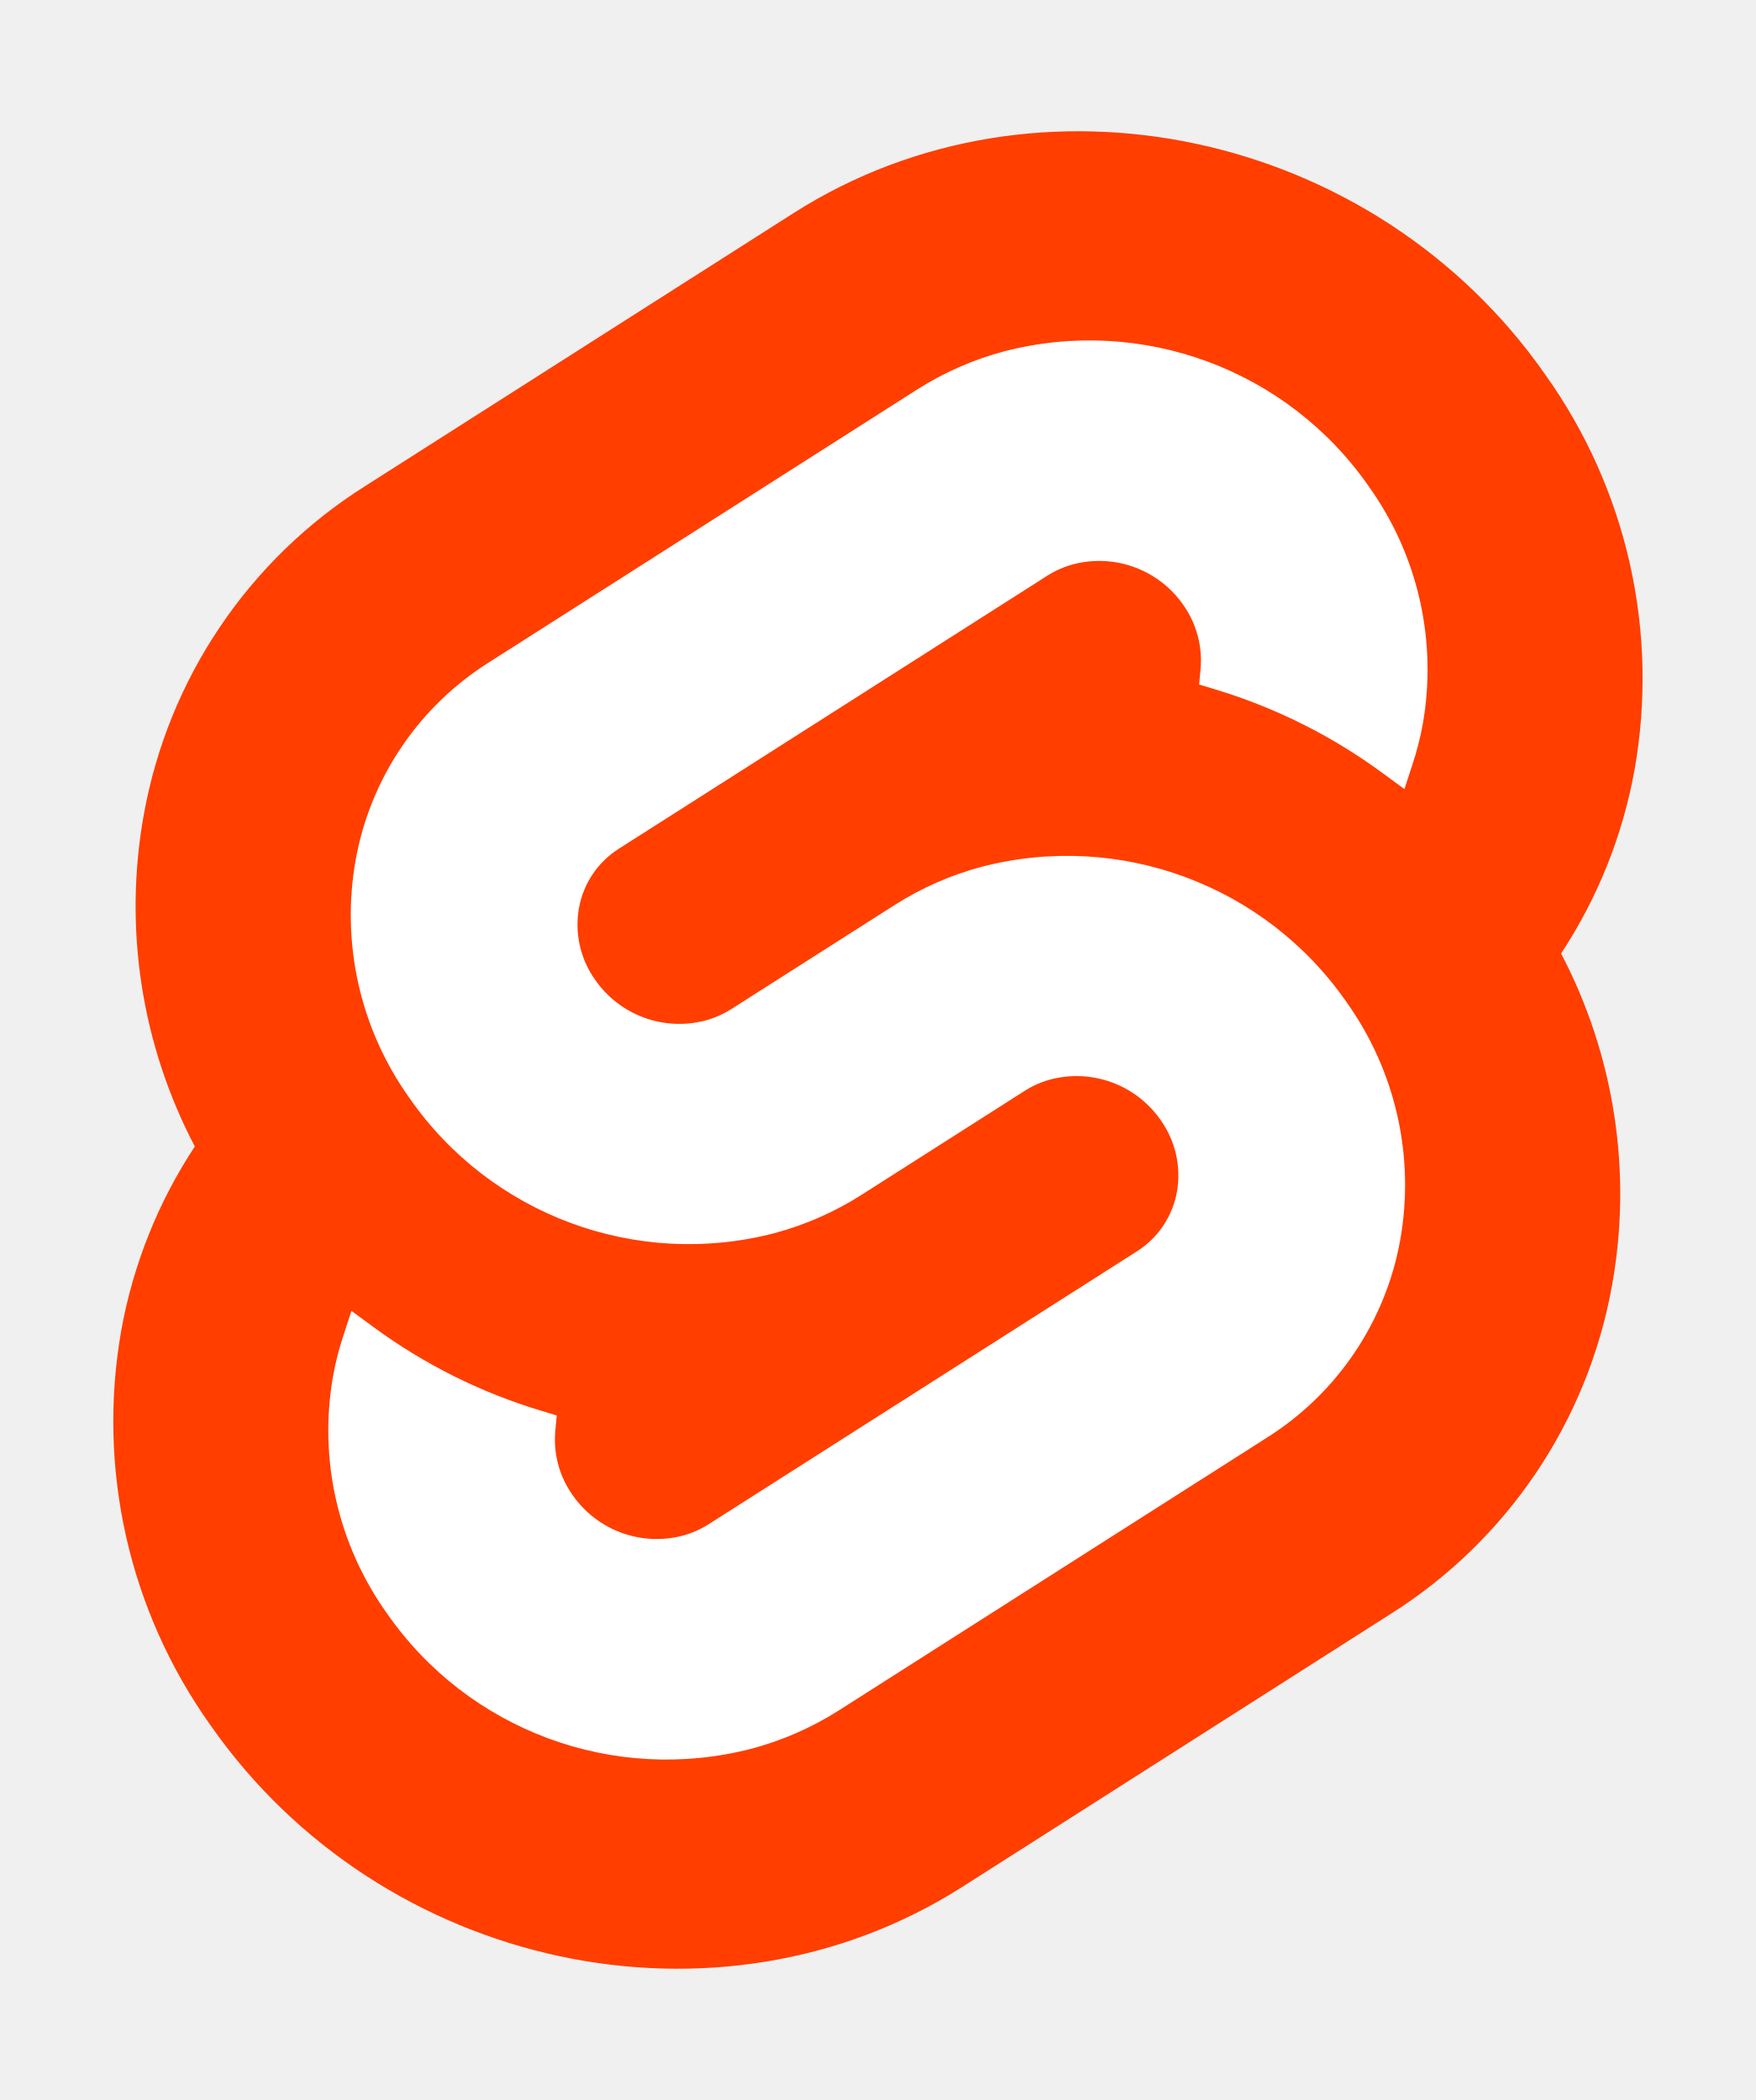
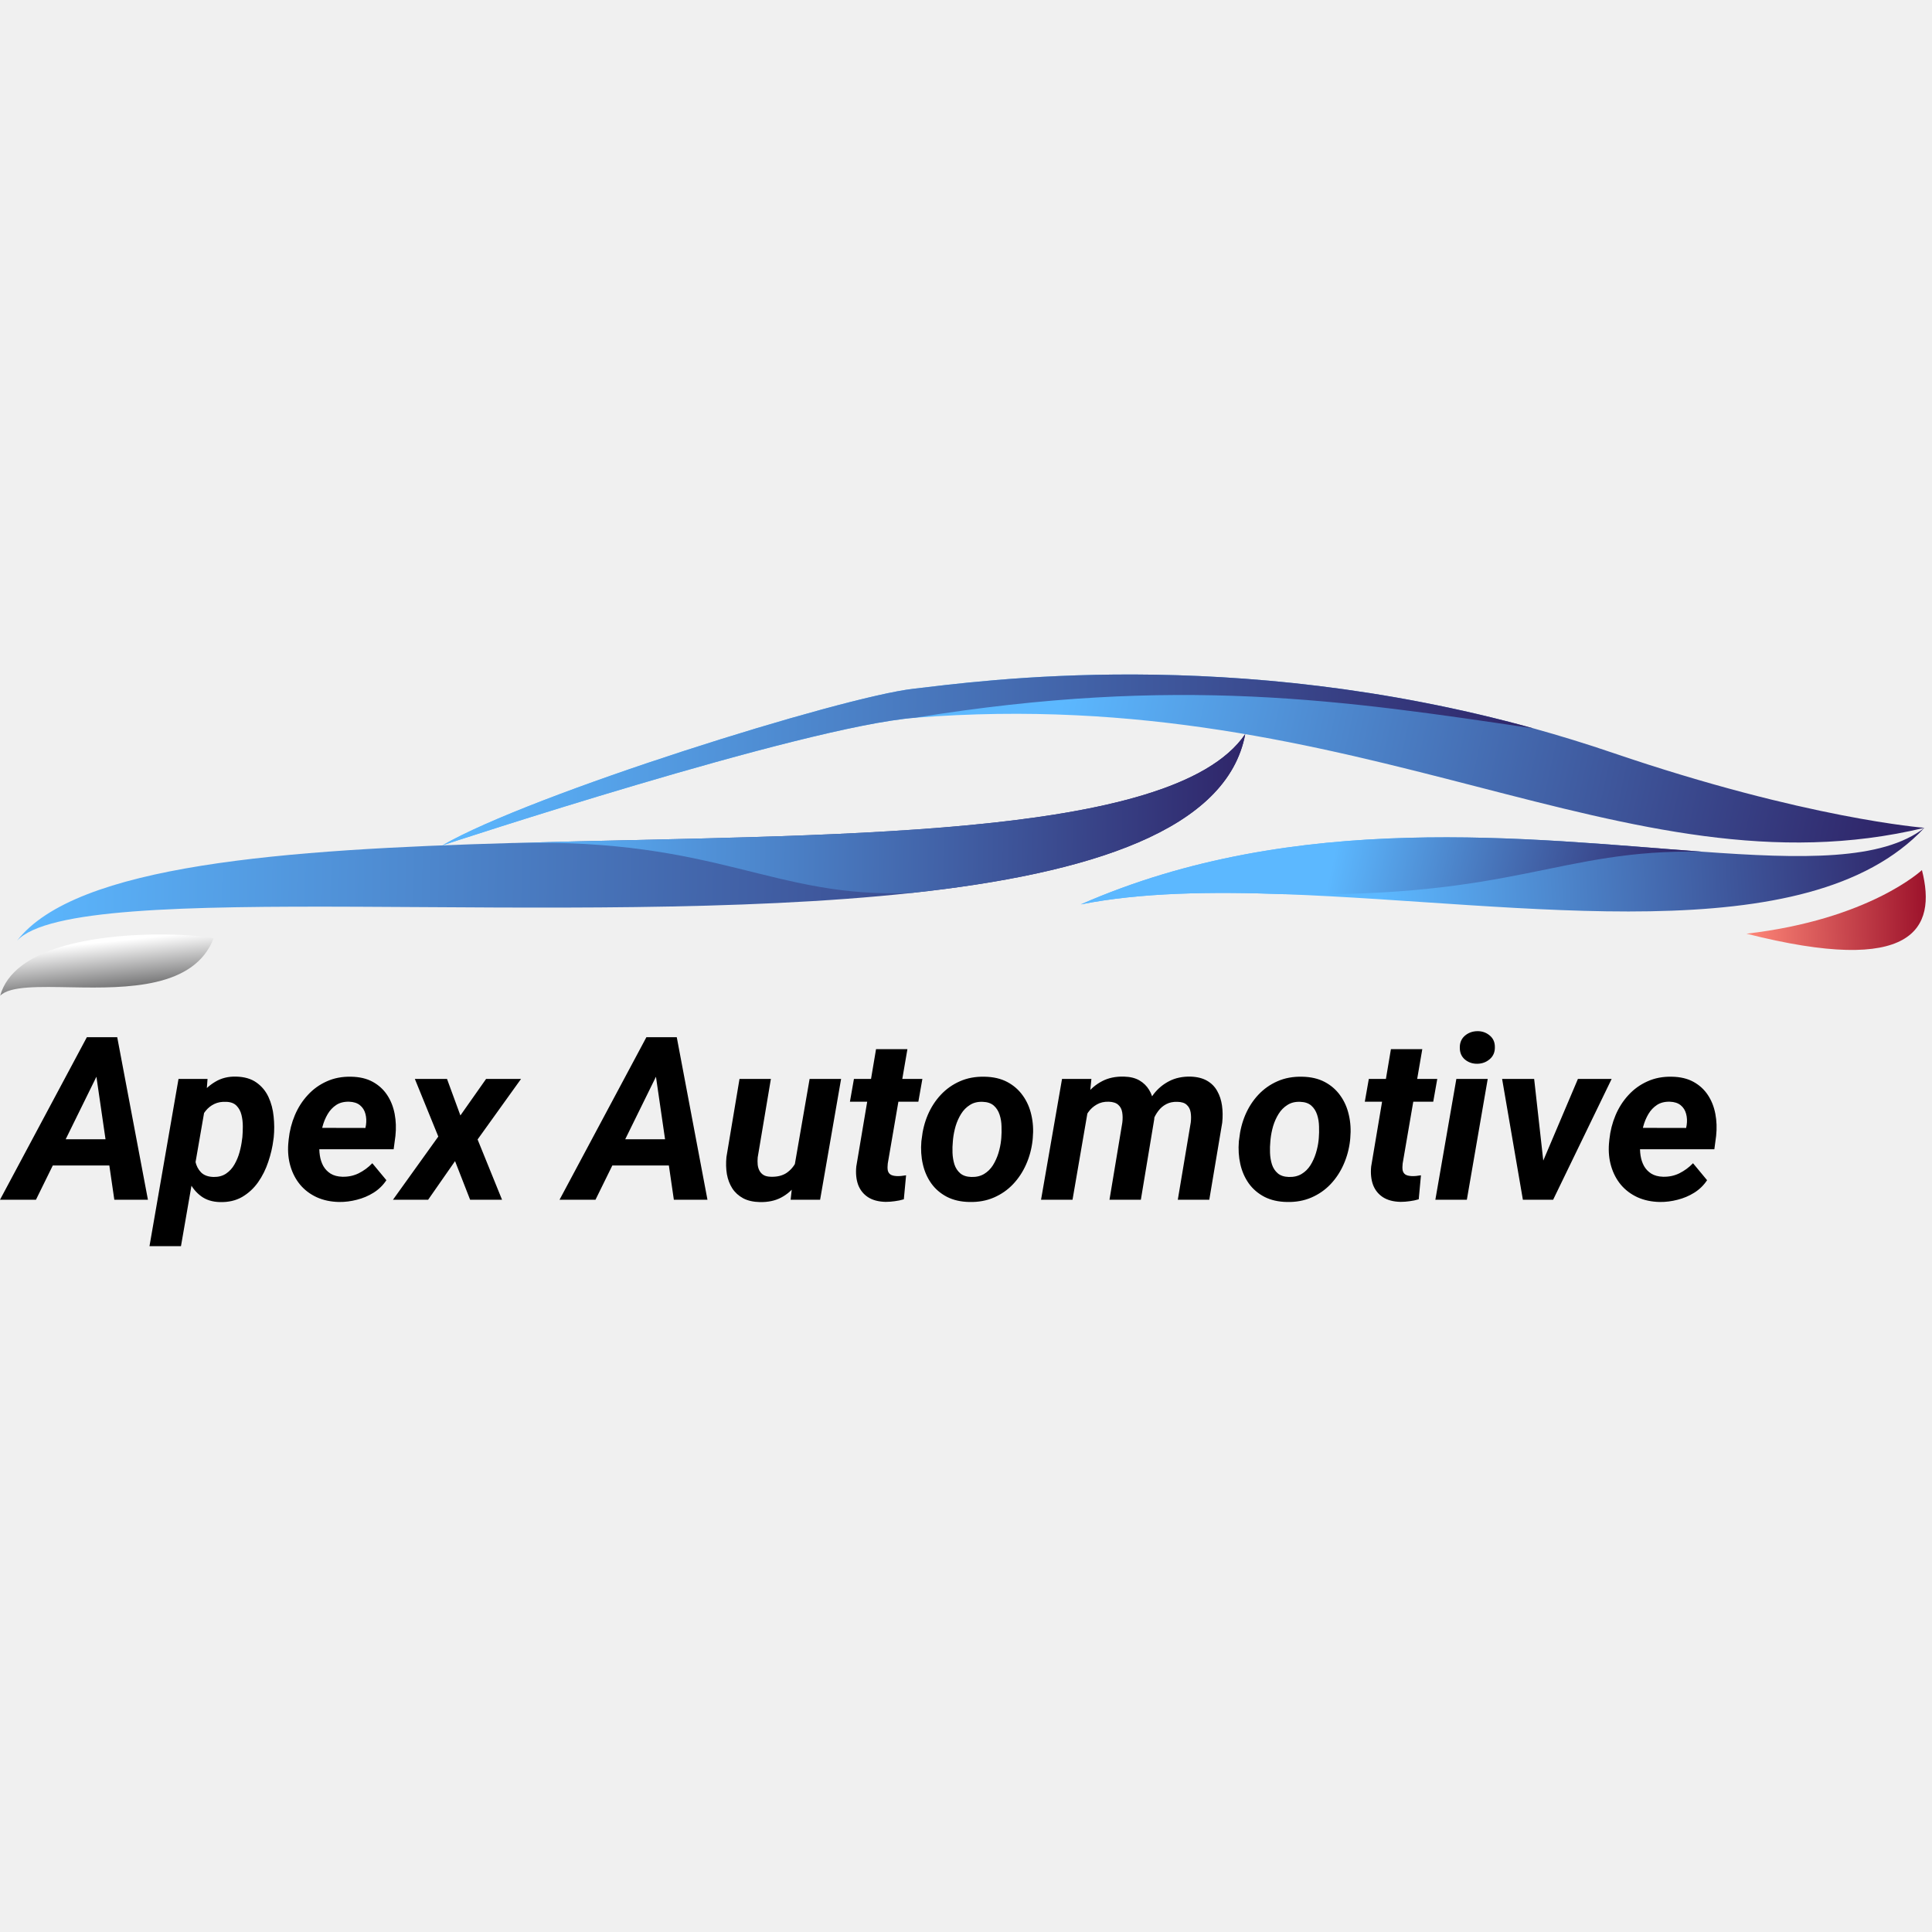
- <svg xmlns="http://www.w3.org/2000/svg" width="107" height="128" viewBox="0 0 107 128">
-   <path d="M94.157 22.819c-10.4-14.885-30.94-19.297-45.792-9.835L22.282 29.608A29.92 29.92 0 0 0 8.764 49.65a31.5 31.5 0 0 0 3.108 20.231 30 30 0 0 0-4.477 11.183 31.9 31.9 0 0 0 5.448 24.116c10.402 14.887 30.942 19.297 45.791 9.835l26.083-16.624A29.92 29.92 0 0 0 98.235 78.35a31.53 31.53 0 0 0-3.105-20.232 30 30 0 0 0 4.474-11.182 31.88 31.88 0 0 0-5.447-24.116" style="fill:#ff3e00" />
-   <path d="M45.817 106.582a20.72 20.72 0 0 1-22.237-8.243 19.17 19.17 0 0 1-3.277-14.503 18 18 0 0 1 .624-2.435l.49-1.498 1.337.981a33.6 33.6 0 0 0 10.203 5.098l.97.294-.09.968a5.85 5.85 0 0 0 1.052 3.878 6.24 6.24 0 0 0 6.695 2.485 5.8 5.8 0 0 0 1.603-.704L69.27 76.28a5.43 5.43 0 0 0 2.45-3.631 5.8 5.8 0 0 0-.987-4.371 6.24 6.24 0 0 0-6.698-2.487 5.7 5.7 0 0 0-1.6.704l-9.953 6.345a19 19 0 0 1-5.296 2.326 20.72 20.72 0 0 1-22.237-8.243 19.17 19.17 0 0 1-3.277-14.502 17.99 17.99 0 0 1 8.13-12.052l26.081-16.623a19 19 0 0 1 5.3-2.329 20.72 20.72 0 0 1 22.237 8.243 19.17 19.17 0 0 1 3.277 14.503 18 18 0 0 1-.624 2.435l-.49 1.498-1.337-.98a33.6 33.6 0 0 0-10.203-5.1l-.97-.294.09-.968a5.86 5.86 0 0 0-1.052-3.878 6.24 6.24 0 0 0-6.696-2.485 5.8 5.8 0 0 0-1.602.704L37.73 51.72a5.42 5.42 0 0 0-2.449 3.63 5.79 5.79 0 0 0 .986 4.372 6.24 6.24 0 0 0 6.698 2.486 5.8 5.8 0 0 0 1.602-.704l9.952-6.342a19 19 0 0 1 5.295-2.328 20.72 20.72 0 0 1 22.237 8.242 19.17 19.17 0 0 1 3.277 14.503 18 18 0 0 1-8.13 12.053l-26.081 16.622a19 19 0 0 1-5.3 2.328" style="fill:#fff" />
+ <svg xmlns="http://www.w3.org/2000/svg" version="1.1" width="1000" height="1000">
+   <style>
+     #light-icon {
+       display: inline;
+     }
+     #dark-icon {
+       display: none;
+     }
+ 
+     @media (prefers-color-scheme: dark) {
+       #light-icon {
+         display: none;
+       }
+       #dark-icon {
+         display: inline;
+       }
+     }
+   </style>
+   <g id="light-icon">
+     <svg version="1.1" width="1000" height="1000">
+       <g>
+         <g transform="matrix(5.91716,0,0,5.91716,0,349.1124)">
+           <svg version="1.1" width="169" height="51">
+             <svg width="169" height="51" viewBox="0 0 169 51" fill="none">
+               <path d="M8.867 34.306L3.145 45.946H0L7.598 31.728H9.609L8.867 34.306ZM10 45.946L8.262 34.003L8.369 31.728H10.254L12.94 45.946H10ZM10.723 40.654L10.322 42.948H3.008L3.408 40.654H10.723ZM17.988 37.568L15.83 50.009H13.076L15.615 35.38H18.154L17.988 37.568ZM23.945 40.487L23.916 40.693C23.838 41.331 23.688 41.975 23.467 42.626C23.252 43.277 22.956 43.873 22.578 44.413C22.201 44.947 21.735 45.377 21.182 45.702C20.628 46.021 19.977 46.171 19.229 46.151C18.571 46.132 18.024 45.959 17.588 45.634C17.152 45.308 16.81 44.892 16.562 44.384C16.315 43.87 16.143 43.316 16.045 42.724C15.947 42.131 15.908 41.565 15.928 41.025L15.996 40.478C16.094 39.885 16.263 39.276 16.504 38.651C16.745 38.02 17.057 37.441 17.441 36.913C17.826 36.379 18.285 35.953 18.818 35.634C19.352 35.308 19.967 35.155 20.664 35.175C21.387 35.194 21.976 35.367 22.432 35.693C22.894 36.018 23.245 36.441 23.486 36.962C23.727 37.483 23.877 38.053 23.936 38.671C24.001 39.283 24.004 39.889 23.945 40.487ZM21.172 40.683L21.201 40.478C21.227 40.191 21.24 39.876 21.24 39.53C21.24 39.179 21.201 38.844 21.123 38.525C21.045 38.206 20.902 37.939 20.693 37.724C20.485 37.509 20.186 37.395 19.795 37.382C19.398 37.362 19.049 37.424 18.75 37.568C18.451 37.711 18.197 37.913 17.988 38.173C17.787 38.427 17.62 38.717 17.49 39.042C17.36 39.368 17.266 39.703 17.207 40.048L17.012 41.415C16.979 41.812 17.005 42.206 17.09 42.597C17.174 42.981 17.34 43.3 17.588 43.554C17.842 43.808 18.206 43.941 18.682 43.954C19.111 43.961 19.476 43.863 19.775 43.661C20.075 43.459 20.319 43.193 20.508 42.861C20.703 42.522 20.853 42.161 20.957 41.776C21.061 41.392 21.133 41.028 21.172 40.683ZM29.668 46.142C28.945 46.129 28.294 45.992 27.715 45.732C27.135 45.465 26.65 45.1 26.26 44.638C25.876 44.176 25.592 43.639 25.41 43.026C25.228 42.414 25.163 41.757 25.215 41.054L25.254 40.654C25.332 39.918 25.511 39.218 25.791 38.554C26.071 37.89 26.445 37.304 26.914 36.796C27.383 36.282 27.936 35.881 28.574 35.595C29.219 35.302 29.935 35.165 30.723 35.185C31.458 35.198 32.087 35.347 32.607 35.634C33.128 35.92 33.548 36.304 33.867 36.786C34.186 37.268 34.404 37.818 34.522 38.437C34.639 39.049 34.661 39.69 34.59 40.361L34.434 41.532H26.27L26.572 39.657L31.963 39.667L32.012 39.423C32.064 39.065 32.047 38.733 31.963 38.427C31.878 38.114 31.719 37.864 31.484 37.675C31.25 37.486 30.938 37.385 30.547 37.372C30.098 37.359 29.72 37.454 29.414 37.655C29.108 37.857 28.857 38.124 28.662 38.456C28.467 38.788 28.317 39.15 28.213 39.54C28.109 39.924 28.034 40.295 27.988 40.654L27.949 41.044C27.917 41.389 27.926 41.734 27.979 42.079C28.031 42.418 28.131 42.724 28.281 42.997C28.438 43.271 28.649 43.492 28.916 43.661C29.189 43.831 29.531 43.922 29.941 43.935C30.462 43.948 30.941 43.847 31.377 43.632C31.82 43.411 32.217 43.118 32.568 42.753L33.799 44.237C33.506 44.68 33.132 45.045 32.676 45.331C32.227 45.611 31.741 45.816 31.221 45.946C30.7 46.083 30.182 46.148 29.668 46.142ZM39.102 35.38L40.273 38.573L42.52 35.38H45.576L41.777 40.673L43.916 45.946H41.123L39.805 42.568L37.451 45.946H34.375L38.34 40.419L36.289 35.38H39.102ZM57.812 34.306L52.09 45.946H48.945L56.543 31.728H58.555L57.812 34.306ZM58.945 45.946L57.207 34.003L57.315 31.728H59.199L61.885 45.946H58.945ZM59.668 40.654L59.268 42.948H51.953L52.353 40.654H59.668ZM69.453 43.271L70.82 35.38H73.574L71.738 45.946H69.16L69.453 43.271ZM70.078 41.239L70.869 41.22C70.797 41.838 70.661 42.444 70.459 43.036C70.257 43.629 69.981 44.163 69.629 44.638C69.277 45.113 68.841 45.487 68.32 45.761C67.799 46.034 67.184 46.164 66.475 46.151C65.895 46.139 65.407 46.028 65.01 45.819C64.613 45.605 64.297 45.318 64.062 44.96C63.828 44.596 63.669 44.179 63.584 43.71C63.506 43.241 63.493 42.74 63.545 42.206L64.688 35.38H67.432L66.279 42.245C66.26 42.467 66.26 42.678 66.279 42.88C66.299 43.075 66.351 43.251 66.436 43.407C66.52 43.564 66.641 43.691 66.797 43.788C66.953 43.879 67.162 43.928 67.422 43.935C67.975 43.954 68.434 43.844 68.799 43.603C69.163 43.355 69.447 43.023 69.648 42.607C69.857 42.19 70 41.734 70.078 41.239ZM80.684 35.38L80.332 37.372H74.346L74.697 35.38H80.684ZM76.631 32.773H79.375L77.656 42.782C77.63 43.01 77.63 43.206 77.656 43.368C77.689 43.525 77.764 43.645 77.881 43.73C77.998 43.814 78.18 43.863 78.428 43.876C78.564 43.883 78.701 43.879 78.838 43.866C78.975 43.847 79.115 43.827 79.258 43.808L79.062 45.907C78.802 45.986 78.538 46.041 78.272 46.073C78.011 46.112 77.744 46.132 77.471 46.132C76.846 46.119 76.331 45.982 75.928 45.722C75.531 45.461 75.244 45.103 75.068 44.648C74.899 44.185 74.844 43.651 74.902 43.046L76.631 32.773ZM80.596 40.829L80.625 40.624C80.703 39.876 80.882 39.172 81.162 38.515C81.449 37.851 81.826 37.268 82.295 36.767C82.77 36.259 83.327 35.865 83.965 35.585C84.609 35.299 85.332 35.165 86.133 35.185C86.894 35.198 87.552 35.351 88.106 35.644C88.659 35.937 89.111 36.331 89.463 36.825C89.821 37.32 90.072 37.886 90.215 38.525C90.365 39.163 90.407 39.836 90.342 40.546L90.322 40.761C90.238 41.503 90.049 42.203 89.756 42.861C89.469 43.511 89.088 44.088 88.613 44.589C88.144 45.084 87.588 45.471 86.943 45.751C86.299 46.031 85.583 46.161 84.795 46.142C84.046 46.129 83.392 45.979 82.832 45.693C82.272 45.4 81.816 45.009 81.465 44.521C81.113 44.026 80.866 43.463 80.723 42.831C80.579 42.2 80.537 41.532 80.596 40.829ZM83.369 40.624L83.35 40.839C83.317 41.151 83.307 41.487 83.32 41.845C83.333 42.196 83.389 42.532 83.486 42.851C83.591 43.17 83.76 43.43 83.994 43.632C84.228 43.834 84.551 43.941 84.961 43.954C85.397 43.967 85.772 43.879 86.084 43.691C86.397 43.502 86.654 43.248 86.856 42.929C87.057 42.603 87.217 42.252 87.334 41.874C87.451 41.49 87.529 41.116 87.568 40.751L87.588 40.546C87.614 40.233 87.62 39.898 87.607 39.54C87.601 39.176 87.546 38.834 87.441 38.515C87.337 38.189 87.168 37.922 86.934 37.714C86.699 37.506 86.377 37.395 85.967 37.382C85.531 37.362 85.156 37.454 84.844 37.655C84.531 37.851 84.274 38.111 84.072 38.437C83.87 38.762 83.711 39.117 83.594 39.501C83.483 39.885 83.408 40.26 83.369 40.624ZM95.234 37.724L93.818 45.946H91.064L92.9 35.38H95.469L95.234 37.724ZM94.443 40.292L93.711 40.302C93.789 39.664 93.932 39.036 94.141 38.417C94.356 37.799 94.648 37.242 95.019 36.747C95.397 36.252 95.859 35.862 96.406 35.575C96.953 35.289 97.591 35.155 98.32 35.175C98.861 35.188 99.31 35.299 99.668 35.507C100.026 35.715 100.309 35.992 100.518 36.337C100.726 36.682 100.863 37.076 100.928 37.519C100.999 37.961 101.012 38.42 100.967 38.896L99.795 45.946H97.051L98.174 39.198C98.213 38.873 98.21 38.573 98.164 38.3C98.118 38.026 98.005 37.808 97.822 37.646C97.64 37.476 97.363 37.385 96.992 37.372C96.588 37.359 96.237 37.441 95.938 37.616C95.638 37.786 95.387 38.014 95.186 38.3C94.99 38.586 94.831 38.905 94.707 39.257C94.583 39.602 94.495 39.947 94.443 40.292ZM100.605 39.97L99.619 40.107C99.691 39.482 99.834 38.876 100.049 38.29C100.264 37.698 100.557 37.164 100.928 36.689C101.299 36.213 101.751 35.839 102.285 35.566C102.819 35.292 103.438 35.162 104.141 35.175C104.72 35.194 105.202 35.315 105.586 35.536C105.97 35.758 106.266 36.057 106.475 36.435C106.689 36.812 106.829 37.239 106.895 37.714C106.96 38.183 106.966 38.678 106.914 39.198L105.781 45.946H103.027L104.16 39.189C104.199 38.863 104.196 38.567 104.15 38.3C104.105 38.026 103.991 37.808 103.809 37.646C103.633 37.476 103.359 37.389 102.988 37.382C102.617 37.369 102.292 37.437 102.012 37.587C101.738 37.73 101.507 37.929 101.318 38.183C101.13 38.43 100.977 38.71 100.859 39.023C100.742 39.335 100.658 39.651 100.605 39.97ZM108.369 40.829L108.398 40.624C108.477 39.876 108.656 39.172 108.936 38.515C109.222 37.851 109.6 37.268 110.068 36.767C110.544 36.259 111.1 35.865 111.738 35.585C112.383 35.299 113.105 35.165 113.906 35.185C114.668 35.198 115.326 35.351 115.879 35.644C116.432 35.937 116.885 36.331 117.236 36.825C117.594 37.32 117.845 37.886 117.988 38.525C118.138 39.163 118.18 39.836 118.115 40.546L118.096 40.761C118.011 41.503 117.822 42.203 117.529 42.861C117.243 43.511 116.862 44.088 116.387 44.589C115.918 45.084 115.361 45.471 114.717 45.751C114.072 46.031 113.356 46.161 112.568 46.142C111.82 46.129 111.165 45.979 110.605 45.693C110.046 45.4 109.59 45.009 109.238 44.521C108.887 44.026 108.639 43.463 108.496 42.831C108.353 42.2 108.311 41.532 108.369 40.829ZM111.143 40.624L111.123 40.839C111.09 41.151 111.081 41.487 111.094 41.845C111.107 42.196 111.162 42.532 111.26 42.851C111.364 43.17 111.533 43.43 111.768 43.632C112.002 43.834 112.324 43.941 112.734 43.954C113.171 43.967 113.545 43.879 113.857 43.691C114.17 43.502 114.427 43.248 114.629 42.929C114.831 42.603 114.99 42.252 115.107 41.874C115.225 41.49 115.303 41.116 115.342 40.751L115.361 40.546C115.387 40.233 115.394 39.898 115.381 39.54C115.374 39.176 115.319 38.834 115.215 38.515C115.111 38.189 114.941 37.922 114.707 37.714C114.473 37.506 114.15 37.395 113.74 37.382C113.304 37.362 112.93 37.454 112.617 37.655C112.305 37.851 112.048 38.111 111.846 38.437C111.644 38.762 111.484 39.117 111.367 39.501C111.257 39.885 111.182 40.26 111.143 40.624ZM125.723 35.38L125.371 37.372H119.385L119.736 35.38H125.723ZM121.67 32.773H124.414L122.695 42.782C122.669 43.01 122.669 43.206 122.695 43.368C122.728 43.525 122.803 43.645 122.92 43.73C123.037 43.814 123.219 43.863 123.467 43.876C123.604 43.883 123.74 43.879 123.877 43.866C124.014 43.847 124.154 43.827 124.297 43.808L124.102 45.907C123.841 45.986 123.577 46.041 123.311 46.073C123.05 46.112 122.783 46.132 122.51 46.132C121.885 46.119 121.37 45.982 120.967 45.722C120.57 45.461 120.283 45.103 120.107 44.648C119.938 44.185 119.883 43.651 119.941 43.046L121.67 32.773ZM130.137 35.38L128.311 45.946H125.557L127.393 35.38H130.137ZM127.695 32.675C127.682 32.232 127.826 31.877 128.125 31.61C128.431 31.344 128.799 31.207 129.229 31.2C129.639 31.194 129.997 31.317 130.303 31.571C130.609 31.819 130.762 32.154 130.762 32.577C130.775 33.02 130.628 33.375 130.322 33.642C130.016 33.909 129.652 34.045 129.229 34.052C128.818 34.058 128.46 33.938 128.154 33.691C127.855 33.443 127.702 33.105 127.695 32.675ZM134.463 43.779L138.027 35.38H140.977L135.859 45.946H134.072L134.463 43.779ZM134.199 35.38L135.166 44.042L134.912 45.946H133.213L131.396 35.38H134.199ZM145.195 46.142C144.473 46.129 143.822 45.992 143.242 45.732C142.663 45.465 142.178 45.1 141.787 44.638C141.403 44.176 141.12 43.639 140.938 43.026C140.755 42.414 140.69 41.757 140.742 41.054L140.781 40.654C140.859 39.918 141.038 39.218 141.318 38.554C141.598 37.89 141.973 37.304 142.441 36.796C142.91 36.282 143.464 35.881 144.102 35.595C144.746 35.302 145.462 35.165 146.25 35.185C146.986 35.198 147.614 35.347 148.135 35.634C148.656 35.92 149.076 36.304 149.395 36.786C149.714 37.268 149.932 37.818 150.049 38.437C150.166 39.049 150.189 39.69 150.117 40.361L149.961 41.532H141.797L142.1 39.657L147.49 39.667L147.539 39.423C147.591 39.065 147.575 38.733 147.49 38.427C147.406 38.114 147.246 37.864 147.012 37.675C146.777 37.486 146.465 37.385 146.074 37.372C145.625 37.359 145.247 37.454 144.941 37.655C144.635 37.857 144.385 38.124 144.189 38.456C143.994 38.788 143.844 39.15 143.74 39.54C143.636 39.924 143.561 40.295 143.516 40.654L143.477 41.044C143.444 41.389 143.454 41.734 143.506 42.079C143.558 42.418 143.659 42.724 143.809 42.997C143.965 43.271 144.176 43.492 144.443 43.661C144.717 43.831 145.059 43.922 145.469 43.935C145.99 43.948 146.468 43.847 146.904 43.632C147.347 43.411 147.744 43.118 148.096 42.753L149.326 44.237C149.033 44.68 148.659 45.045 148.203 45.331C147.754 45.611 147.269 45.816 146.748 45.946C146.227 46.083 145.71 46.148 145.195 46.142Z" fill="black" />
+               <path d="M108.925 5.214C107.357 13.625 95.309 17.421 79.796 19.104C49.727 22.366 6.633 17.681 1.488 23.292C6.635 16.634 24.862 15.304 44.958 14.736L45.047 14.738C72.136 13.957 102.589 14.537 108.925 5.214Z" fill="url(#paint0_linear_21_235)" />
+               <path d="M168.341 13.412C142.144 19.709 119.404 0.681 80.052 3.784C70.167 4.564 38.696 14.947 38.696 14.947C46.426 10.469 73.549 1.974 79.917 1.247C85.641 0.593 107.784 -2.577 134.139 4.715C134.145 4.715 134.145 4.715 134.151 4.715C136.435 5.351 138.749 6.059 141.087 6.857C158.008 12.626 168.341 13.412 168.341 13.412Z" fill="url(#paint1_linear_21_235)" />
+               <path d="M168.34 13.412C158.075 24.371 133.298 19.99 112.395 19.22C105.881 18.976 99.748 19.08 94.544 20.11C113.382 11.839 133.78 14.393 148.801 15.495H148.807C157.667 16.142 164.653 16.292 168.34 13.412Z" fill="url(#paint2_linear_21_235)" />
+               <path d="M18.688 23.075C17.007 27.444 11.123 27.451 6.343 27.364C3.411 27.314 0.889 27.228 0.016 28.099C1.168 23.901 8.158 22.827 13.336 22.746C15.816 22.709 17.88 22.896 18.688 23.075Z" fill="url(#paint3_linear_21_235)" />
+               <path d="M108.925 5.214C107.357 13.625 95.308 17.421 79.796 19.104C67.6 19.64 62.964 14.323 45.047 14.737C72.136 13.957 102.589 14.537 108.925 5.214Z" fill="url(#paint4_linear_21_235)" />
+               <path d="M134.139 4.715C117.497 2.249 103.013 0.067 80.052 3.783C70.167 4.564 38.696 14.946 38.696 14.946C46.426 10.469 73.549 1.973 79.917 1.246C85.641 0.593 107.784 -2.577 134.139 4.715Z" fill="url(#paint5_linear_21_235)" />
+               <path d="M148.801 15.495C136.307 15.28 132.632 19.562 112.395 19.214C112.395 19.214 112.395 19.214 112.395 19.22C105.881 18.976 99.748 19.08 94.544 20.11C113.382 11.839 133.781 14.394 148.801 15.495Z" fill="url(#paint6_linear_21_235)" />
+               <path d="M152.773 22.674C163.53 21.433 168.119 17.11 168.119 17.11C169.439 22.255 167.376 26.38 152.773 22.674Z" fill="url(#paint7_linear_21_235)" />
+               <defs>
+                 <linearGradient id="paint0_linear_21_235" x1="1.68" y1="13.331" x2="108.729" y2="15.39" gradientUnits="userSpaceOnUse">
+                   <stop stop-color="#5CB8FF" />
+                   <stop offset="1" stop-color="#2F2569" />
+                 </linearGradient>
+                 <linearGradient id="paint1_linear_21_235" x1="91.097" y1="10.564" x2="162.407" y2="26.198" gradientUnits="userSpaceOnUse">
+                   <stop stop-color="#5CB8FF" />
+                   <stop offset="1" stop-color="#2F2569" />
+                 </linearGradient>
+                 <linearGradient id="paint2_linear_21_235" x1="120.772" y1="18.196" x2="166.759" y2="15.488" gradientUnits="userSpaceOnUse">
+                   <stop stop-color="#5CB8FF" />
+                   <stop offset="1" stop-color="#2F2569" />
+                 </linearGradient>
+                 <linearGradient id="paint3_linear_21_235" x1="9.105" y1="23.398" x2="9.556" y2="27.863" gradientUnits="userSpaceOnUse">
+                   <stop stop-color="white" />
+                   <stop offset="1" stop-color="#686869" />
+                 </linearGradient>
+                 <linearGradient id="paint4_linear_21_235" x1="45.112" y1="11.347" x2="108.783" y2="12.571" gradientUnits="userSpaceOnUse">
+                   <stop stop-color="#5CB8FF" />
+                   <stop offset="1" stop-color="#2F2569" />
+                 </linearGradient>
+                 <linearGradient id="paint5_linear_21_235" x1="38.849" y1="6.949" x2="134.061" y2="8.78" gradientUnits="userSpaceOnUse">
+                   <stop stop-color="#5CB8FF" />
+                   <stop offset="1" stop-color="#2F2569" />
+                 </linearGradient>
+                 <linearGradient id="paint6_linear_21_235" x1="116.456" y1="16.778" x2="145.819" y2="23.216" gradientUnits="userSpaceOnUse">
+                   <stop stop-color="#5CB8FF" />
+                   <stop offset="1" stop-color="#2F2569" />
+                 </linearGradient>
+                 <linearGradient id="paint7_linear_21_235" x1="152.732" y1="20.857" x2="168.48" y2="20.498" gradientUnits="userSpaceOnUse">
+                   <stop stop-color="#FF8778" />
+                   <stop offset="1" stop-color="#9C122B" />
+                 </linearGradient>
+               </defs>
+             </svg>
+           </svg>
+         </g>
+       </g>
+     </svg>
+   </g>
+   <g id="dark-icon">
+     <svg version="1.1" width="1000" height="1000">
+       <g>
+         <g transform="matrix(5.91716,0,0,5.91716,0,349.1124)">
+           <svg version="1.1" width="169" height="51">
+             <svg width="169" height="51" viewBox="0 0 169 51" fill="none">
+               <path d="M8.867 34.306L3.145 45.946H0L7.598 31.728H9.609L8.867 34.306ZM10 45.946L8.262 34.003L8.369 31.728H10.254L12.94 45.946H10ZM10.723 40.654L10.322 42.948H3.008L3.408 40.654H10.723ZM17.988 37.568L15.83 50.009H13.076L15.615 35.38H18.154L17.988 37.568ZM23.945 40.487L23.916 40.693C23.838 41.331 23.688 41.975 23.467 42.626C23.252 43.277 22.956 43.873 22.578 44.413C22.201 44.947 21.735 45.377 21.182 45.702C20.628 46.021 19.977 46.171 19.229 46.151C18.571 46.132 18.024 45.959 17.588 45.634C17.152 45.308 16.81 44.892 16.562 44.384C16.315 43.87 16.143 43.316 16.045 42.724C15.947 42.131 15.908 41.565 15.928 41.025L15.996 40.478C16.094 39.885 16.263 39.276 16.504 38.651C16.745 38.02 17.057 37.441 17.441 36.913C17.826 36.379 18.285 35.953 18.818 35.634C19.352 35.308 19.967 35.155 20.664 35.175C21.387 35.194 21.976 35.367 22.432 35.693C22.894 36.018 23.245 36.441 23.486 36.962C23.727 37.483 23.877 38.053 23.936 38.671C24.001 39.283 24.004 39.889 23.945 40.487ZM21.172 40.683L21.201 40.478C21.227 40.191 21.24 39.876 21.24 39.53C21.24 39.179 21.201 38.844 21.123 38.525C21.045 38.206 20.902 37.939 20.693 37.724C20.485 37.509 20.186 37.395 19.795 37.382C19.398 37.362 19.049 37.424 18.75 37.568C18.451 37.711 18.197 37.913 17.988 38.173C17.787 38.427 17.62 38.717 17.49 39.042C17.36 39.368 17.266 39.703 17.207 40.048L17.012 41.415C16.979 41.812 17.005 42.206 17.09 42.597C17.174 42.981 17.34 43.3 17.588 43.554C17.842 43.808 18.206 43.941 18.682 43.954C19.111 43.961 19.476 43.863 19.775 43.661C20.075 43.459 20.319 43.193 20.508 42.861C20.703 42.522 20.853 42.161 20.957 41.776C21.061 41.392 21.133 41.028 21.172 40.683ZM29.668 46.142C28.945 46.129 28.294 45.992 27.715 45.732C27.135 45.465 26.65 45.1 26.26 44.638C25.876 44.176 25.592 43.639 25.41 43.026C25.228 42.414 25.163 41.757 25.215 41.054L25.254 40.654C25.332 39.918 25.511 39.218 25.791 38.554C26.071 37.89 26.445 37.304 26.914 36.796C27.383 36.282 27.936 35.881 28.574 35.595C29.219 35.302 29.935 35.165 30.723 35.185C31.458 35.198 32.087 35.347 32.607 35.634C33.128 35.92 33.548 36.304 33.867 36.786C34.186 37.268 34.404 37.818 34.522 38.437C34.639 39.049 34.661 39.69 34.59 40.361L34.434 41.532H26.27L26.572 39.657L31.963 39.667L32.012 39.423C32.064 39.065 32.047 38.733 31.963 38.427C31.878 38.114 31.719 37.864 31.484 37.675C31.25 37.486 30.938 37.385 30.547 37.372C30.098 37.359 29.72 37.454 29.414 37.655C29.108 37.857 28.857 38.124 28.662 38.456C28.467 38.788 28.317 39.15 28.213 39.54C28.109 39.924 28.034 40.295 27.988 40.654L27.949 41.044C27.917 41.389 27.926 41.734 27.979 42.079C28.031 42.418 28.131 42.724 28.281 42.997C28.438 43.271 28.649 43.492 28.916 43.661C29.189 43.831 29.531 43.922 29.941 43.935C30.462 43.948 30.941 43.847 31.377 43.632C31.82 43.411 32.217 43.118 32.568 42.753L33.799 44.237C33.506 44.68 33.132 45.045 32.676 45.331C32.227 45.611 31.741 45.816 31.221 45.946C30.7 46.083 30.182 46.148 29.668 46.142ZM39.102 35.38L40.273 38.573L42.52 35.38H45.576L41.777 40.673L43.916 45.946H41.123L39.805 42.568L37.451 45.946H34.375L38.34 40.419L36.289 35.38H39.102ZM57.812 34.306L52.09 45.946H48.945L56.543 31.728H58.555L57.812 34.306ZM58.945 45.946L57.207 34.003L57.315 31.728H59.199L61.885 45.946H58.945ZM59.668 40.654L59.268 42.948H51.953L52.353 40.654H59.668ZM69.453 43.271L70.82 35.38H73.574L71.738 45.946H69.16L69.453 43.271ZM70.078 41.239L70.869 41.22C70.797 41.838 70.661 42.444 70.459 43.036C70.257 43.629 69.981 44.163 69.629 44.638C69.277 45.113 68.841 45.487 68.32 45.761C67.799 46.034 67.184 46.164 66.475 46.151C65.895 46.139 65.407 46.028 65.01 45.819C64.613 45.605 64.297 45.318 64.062 44.96C63.828 44.596 63.669 44.179 63.584 43.71C63.506 43.241 63.493 42.74 63.545 42.206L64.688 35.38H67.432L66.279 42.245C66.26 42.467 66.26 42.678 66.279 42.88C66.299 43.075 66.351 43.251 66.436 43.407C66.52 43.564 66.641 43.691 66.797 43.788C66.953 43.879 67.162 43.928 67.422 43.935C67.975 43.954 68.434 43.844 68.799 43.603C69.163 43.355 69.447 43.023 69.648 42.607C69.857 42.19 70 41.734 70.078 41.239ZM80.684 35.38L80.332 37.372H74.346L74.697 35.38H80.684ZM76.631 32.773H79.375L77.656 42.782C77.63 43.01 77.63 43.206 77.656 43.368C77.689 43.525 77.764 43.645 77.881 43.73C77.998 43.814 78.18 43.863 78.428 43.876C78.564 43.883 78.701 43.879 78.838 43.866C78.975 43.847 79.115 43.827 79.258 43.808L79.062 45.907C78.802 45.986 78.538 46.041 78.272 46.073C78.011 46.112 77.744 46.132 77.471 46.132C76.846 46.119 76.331 45.982 75.928 45.722C75.531 45.461 75.244 45.103 75.068 44.648C74.899 44.185 74.844 43.651 74.902 43.046L76.631 32.773ZM80.596 40.829L80.625 40.624C80.703 39.876 80.882 39.172 81.162 38.515C81.449 37.851 81.826 37.268 82.295 36.767C82.77 36.259 83.327 35.865 83.965 35.585C84.609 35.299 85.332 35.165 86.133 35.185C86.894 35.198 87.552 35.351 88.106 35.644C88.659 35.937 89.111 36.331 89.463 36.825C89.821 37.32 90.072 37.886 90.215 38.525C90.365 39.163 90.407 39.836 90.342 40.546L90.322 40.761C90.238 41.503 90.049 42.203 89.756 42.861C89.469 43.511 89.088 44.088 88.613 44.589C88.144 45.084 87.588 45.471 86.943 45.751C86.299 46.031 85.583 46.161 84.795 46.142C84.046 46.129 83.392 45.979 82.832 45.693C82.272 45.4 81.816 45.009 81.465 44.521C81.113 44.026 80.866 43.463 80.723 42.831C80.579 42.2 80.537 41.532 80.596 40.829ZM83.369 40.624L83.35 40.839C83.317 41.151 83.307 41.487 83.32 41.845C83.333 42.196 83.389 42.532 83.486 42.851C83.591 43.17 83.76 43.43 83.994 43.632C84.228 43.834 84.551 43.941 84.961 43.954C85.397 43.967 85.772 43.879 86.084 43.691C86.397 43.502 86.654 43.248 86.856 42.929C87.057 42.603 87.217 42.252 87.334 41.874C87.451 41.49 87.529 41.116 87.568 40.751L87.588 40.546C87.614 40.233 87.62 39.898 87.607 39.54C87.601 39.176 87.546 38.834 87.441 38.515C87.337 38.189 87.168 37.922 86.934 37.714C86.699 37.506 86.377 37.395 85.967 37.382C85.531 37.362 85.156 37.454 84.844 37.655C84.531 37.851 84.274 38.111 84.072 38.437C83.87 38.762 83.711 39.117 83.594 39.501C83.483 39.885 83.408 40.26 83.369 40.624ZM95.234 37.724L93.818 45.946H91.064L92.9 35.38H95.469L95.234 37.724ZM94.443 40.292L93.711 40.302C93.789 39.664 93.932 39.036 94.141 38.417C94.356 37.799 94.648 37.242 95.019 36.747C95.397 36.252 95.859 35.862 96.406 35.575C96.953 35.289 97.591 35.155 98.32 35.175C98.861 35.188 99.31 35.299 99.668 35.507C100.026 35.715 100.309 35.992 100.518 36.337C100.726 36.682 100.863 37.076 100.928 37.519C100.999 37.961 101.012 38.42 100.967 38.896L99.795 45.946H97.051L98.174 39.198C98.213 38.873 98.21 38.573 98.164 38.3C98.118 38.026 98.005 37.808 97.822 37.646C97.64 37.476 97.363 37.385 96.992 37.372C96.588 37.359 96.237 37.441 95.938 37.616C95.638 37.786 95.387 38.014 95.186 38.3C94.99 38.586 94.831 38.905 94.707 39.257C94.583 39.602 94.495 39.947 94.443 40.292ZM100.605 39.97L99.619 40.107C99.691 39.482 99.834 38.876 100.049 38.29C100.264 37.698 100.557 37.164 100.928 36.689C101.299 36.213 101.751 35.839 102.285 35.566C102.819 35.292 103.438 35.162 104.141 35.175C104.72 35.194 105.202 35.315 105.586 35.536C105.97 35.758 106.266 36.057 106.475 36.435C106.689 36.812 106.829 37.239 106.895 37.714C106.96 38.183 106.966 38.678 106.914 39.198L105.781 45.946H103.027L104.16 39.189C104.199 38.863 104.196 38.567 104.15 38.3C104.105 38.026 103.991 37.808 103.809 37.646C103.633 37.476 103.359 37.389 102.988 37.382C102.617 37.369 102.292 37.437 102.012 37.587C101.738 37.73 101.507 37.929 101.318 38.183C101.13 38.43 100.977 38.71 100.859 39.023C100.742 39.335 100.658 39.651 100.605 39.97ZM108.369 40.829L108.398 40.624C108.477 39.876 108.656 39.172 108.936 38.515C109.222 37.851 109.6 37.268 110.068 36.767C110.544 36.259 111.1 35.865 111.738 35.585C112.383 35.299 113.105 35.165 113.906 35.185C114.668 35.198 115.326 35.351 115.879 35.644C116.432 35.937 116.885 36.331 117.236 36.825C117.594 37.32 117.845 37.886 117.988 38.525C118.138 39.163 118.18 39.836 118.115 40.546L118.096 40.761C118.011 41.503 117.822 42.203 117.529 42.861C117.243 43.511 116.862 44.088 116.387 44.589C115.918 45.084 115.361 45.471 114.717 45.751C114.072 46.031 113.356 46.161 112.568 46.142C111.82 46.129 111.165 45.979 110.605 45.693C110.046 45.4 109.59 45.009 109.238 44.521C108.887 44.026 108.639 43.463 108.496 42.831C108.353 42.2 108.311 41.532 108.369 40.829ZM111.143 40.624L111.123 40.839C111.09 41.151 111.081 41.487 111.094 41.845C111.107 42.196 111.162 42.532 111.26 42.851C111.364 43.17 111.533 43.43 111.768 43.632C112.002 43.834 112.324 43.941 112.734 43.954C113.171 43.967 113.545 43.879 113.857 43.691C114.17 43.502 114.427 43.248 114.629 42.929C114.831 42.603 114.99 42.252 115.107 41.874C115.225 41.49 115.303 41.116 115.342 40.751L115.361 40.546C115.387 40.233 115.394 39.898 115.381 39.54C115.374 39.176 115.319 38.834 115.215 38.515C115.111 38.189 114.941 37.922 114.707 37.714C114.473 37.506 114.15 37.395 113.74 37.382C113.304 37.362 112.93 37.454 112.617 37.655C112.305 37.851 112.048 38.111 111.846 38.437C111.644 38.762 111.484 39.117 111.367 39.501C111.257 39.885 111.182 40.26 111.143 40.624ZM125.723 35.38L125.371 37.372H119.385L119.736 35.38H125.723ZM121.67 32.773H124.414L122.695 42.782C122.669 43.01 122.669 43.206 122.695 43.368C122.728 43.525 122.803 43.645 122.92 43.73C123.037 43.814 123.219 43.863 123.467 43.876C123.604 43.883 123.74 43.879 123.877 43.866C124.014 43.847 124.154 43.827 124.297 43.808L124.102 45.907C123.841 45.986 123.577 46.041 123.311 46.073C123.05 46.112 122.783 46.132 122.51 46.132C121.885 46.119 121.37 45.982 120.967 45.722C120.57 45.461 120.283 45.103 120.107 44.648C119.938 44.185 119.883 43.651 119.941 43.046L121.67 32.773ZM130.137 35.38L128.311 45.946H125.557L127.393 35.38H130.137ZM127.695 32.675C127.682 32.232 127.826 31.877 128.125 31.61C128.431 31.344 128.799 31.207 129.229 31.2C129.639 31.194 129.997 31.317 130.303 31.571C130.609 31.819 130.762 32.154 130.762 32.577C130.775 33.02 130.628 33.375 130.322 33.642C130.016 33.909 129.652 34.045 129.229 34.052C128.818 34.058 128.46 33.938 128.154 33.691C127.855 33.443 127.702 33.105 127.695 32.675ZM134.463 43.779L138.027 35.38H140.977L135.859 45.946H134.072L134.463 43.779ZM134.199 35.38L135.166 44.042L134.912 45.946H133.213L131.396 35.38H134.199ZM145.195 46.142C144.473 46.129 143.822 45.992 143.242 45.732C142.663 45.465 142.178 45.1 141.787 44.638C141.403 44.176 141.12 43.639 140.938 43.026C140.755 42.414 140.69 41.757 140.742 41.054L140.781 40.654C140.859 39.918 141.038 39.218 141.318 38.554C141.598 37.89 141.973 37.304 142.441 36.796C142.91 36.282 143.464 35.881 144.102 35.595C144.746 35.302 145.462 35.165 146.25 35.185C146.986 35.198 147.614 35.347 148.135 35.634C148.656 35.92 149.076 36.304 149.395 36.786C149.714 37.268 149.932 37.818 150.049 38.437C150.166 39.049 150.189 39.69 150.117 40.361L149.961 41.532H141.797L142.1 39.657L147.49 39.667L147.539 39.423C147.591 39.065 147.575 38.733 147.49 38.427C147.406 38.114 147.246 37.864 147.012 37.675C146.777 37.486 146.465 37.385 146.074 37.372C145.625 37.359 145.247 37.454 144.941 37.655C144.635 37.857 144.385 38.124 144.189 38.456C143.994 38.788 143.844 39.15 143.74 39.54C143.636 39.924 143.561 40.295 143.516 40.654L143.477 41.044C143.444 41.389 143.454 41.734 143.506 42.079C143.558 42.418 143.659 42.724 143.809 42.997C143.965 43.271 144.176 43.492 144.443 43.661C144.717 43.831 145.059 43.922 145.469 43.935C145.99 43.948 146.468 43.847 146.904 43.632C147.347 43.411 147.744 43.118 148.096 42.753L149.326 44.237C149.033 44.68 148.659 45.045 148.203 45.331C147.754 45.611 147.269 45.816 146.748 45.946C146.227 46.083 145.71 46.148 145.195 46.142Z" fill="white" />
+               <path d="M108.925 5.214C107.357 13.625 95.309 17.421 79.796 19.104C49.727 22.366 6.633 17.681 1.488 23.292C6.635 16.634 24.862 15.304 44.958 14.736L45.047 14.738C72.136 13.957 102.589 14.537 108.925 5.214Z" fill="url(#paint0_linear_21_235)" />
+               <path d="M168.341 13.412C142.144 19.709 119.404 0.681 80.052 3.784C70.167 4.564 38.696 14.947 38.696 14.947C46.426 10.469 73.549 1.974 79.917 1.247C85.641 0.593 107.784 -2.577 134.139 4.715C134.145 4.715 134.145 4.715 134.151 4.715C136.435 5.351 138.749 6.059 141.087 6.857C158.008 12.626 168.341 13.412 168.341 13.412Z" fill="url(#paint1_linear_21_235)" />
+               <path d="M168.34 13.412C158.075 24.371 133.298 19.99 112.395 19.22C105.881 18.976 99.748 19.08 94.544 20.11C113.382 11.839 133.78 14.393 148.801 15.495H148.807C157.667 16.142 164.653 16.292 168.34 13.412Z" fill="url(#paint2_linear_21_235)" />
+               <path d="M18.688 23.075C17.007 27.444 11.123 27.451 6.343 27.364C3.411 27.314 0.889 27.228 0.016 28.099C1.168 23.901 8.158 22.827 13.336 22.746C15.816 22.709 17.88 22.896 18.688 23.075Z" fill="url(#paint3_linear_21_235)" />
+               <path d="M108.925 5.214C107.357 13.625 95.308 17.421 79.796 19.104C67.6 19.64 62.964 14.323 45.047 14.737C72.136 13.957 102.589 14.537 108.925 5.214Z" fill="url(#paint4_linear_21_235)" />
+               <path d="M134.139 4.715C117.497 2.249 103.013 0.067 80.052 3.783C70.167 4.564 38.696 14.946 38.696 14.946C46.426 10.469 73.549 1.973 79.917 1.246C85.641 0.593 107.784 -2.577 134.139 4.715Z" fill="url(#paint5_linear_21_235)" />
+               <path d="M148.801 15.495C136.307 15.28 132.632 19.562 112.395 19.214C112.395 19.214 112.395 19.214 112.395 19.22C105.881 18.976 99.748 19.08 94.544 20.11C113.382 11.839 133.781 14.394 148.801 15.495Z" fill="url(#paint6_linear_21_235)" />
+               <path d="M152.773 22.674C163.53 21.433 168.119 17.11 168.119 17.11C169.439 22.255 167.376 26.38 152.773 22.674Z" fill="url(#paint7_linear_21_235)" />
+               <defs>
+                 <linearGradient id="paint0_linear_21_235" x1="1.68" y1="13.331" x2="108.729" y2="15.39" gradientUnits="userSpaceOnUse">
+                   <stop stop-color="#5CB8FF" />
+                   <stop offset="1" stop-color="#2F2569" />
+                 </linearGradient>
+                 <linearGradient id="paint1_linear_21_235" x1="91.097" y1="10.564" x2="162.407" y2="26.198" gradientUnits="userSpaceOnUse">
+                   <stop stop-color="#5CB8FF" />
+                   <stop offset="1" stop-color="#2F2569" />
+                 </linearGradient>
+                 <linearGradient id="paint2_linear_21_235" x1="120.772" y1="18.196" x2="166.759" y2="15.488" gradientUnits="userSpaceOnUse">
+                   <stop stop-color="#5CB8FF" />
+                   <stop offset="1" stop-color="#2F2569" />
+                 </linearGradient>
+                 <linearGradient id="paint3_linear_21_235" x1="9.105" y1="23.398" x2="9.556" y2="27.863" gradientUnits="userSpaceOnUse">
+                   <stop stop-color="white" />
+                   <stop offset="1" stop-color="#686869" />
+                 </linearGradient>
+                 <linearGradient id="paint4_linear_21_235" x1="45.112" y1="11.347" x2="108.783" y2="12.571" gradientUnits="userSpaceOnUse">
+                   <stop stop-color="#5CB8FF" />
+                   <stop offset="1" stop-color="#2F2569" />
+                 </linearGradient>
+                 <linearGradient id="paint5_linear_21_235" x1="38.849" y1="6.949" x2="134.061" y2="8.78" gradientUnits="userSpaceOnUse">
+                   <stop stop-color="#5CB8FF" />
+                   <stop offset="1" stop-color="#2F2569" />
+                 </linearGradient>
+                 <linearGradient id="paint6_linear_21_235" x1="116.456" y1="16.778" x2="145.819" y2="23.216" gradientUnits="userSpaceOnUse">
+                   <stop stop-color="#5CB8FF" />
+                   <stop offset="1" stop-color="#2F2569" />
+                 </linearGradient>
+                 <linearGradient id="paint7_linear_21_235" x1="152.732" y1="20.857" x2="168.48" y2="20.498" gradientUnits="userSpaceOnUse">
+                   <stop stop-color="#FF8778" />
+                   <stop offset="1" stop-color="#9C122B" />
+                 </linearGradient>
+               </defs>
+             </svg>
+           </svg>
+         </g>
+       </g>
+     </svg>
+   </g>
</svg>
